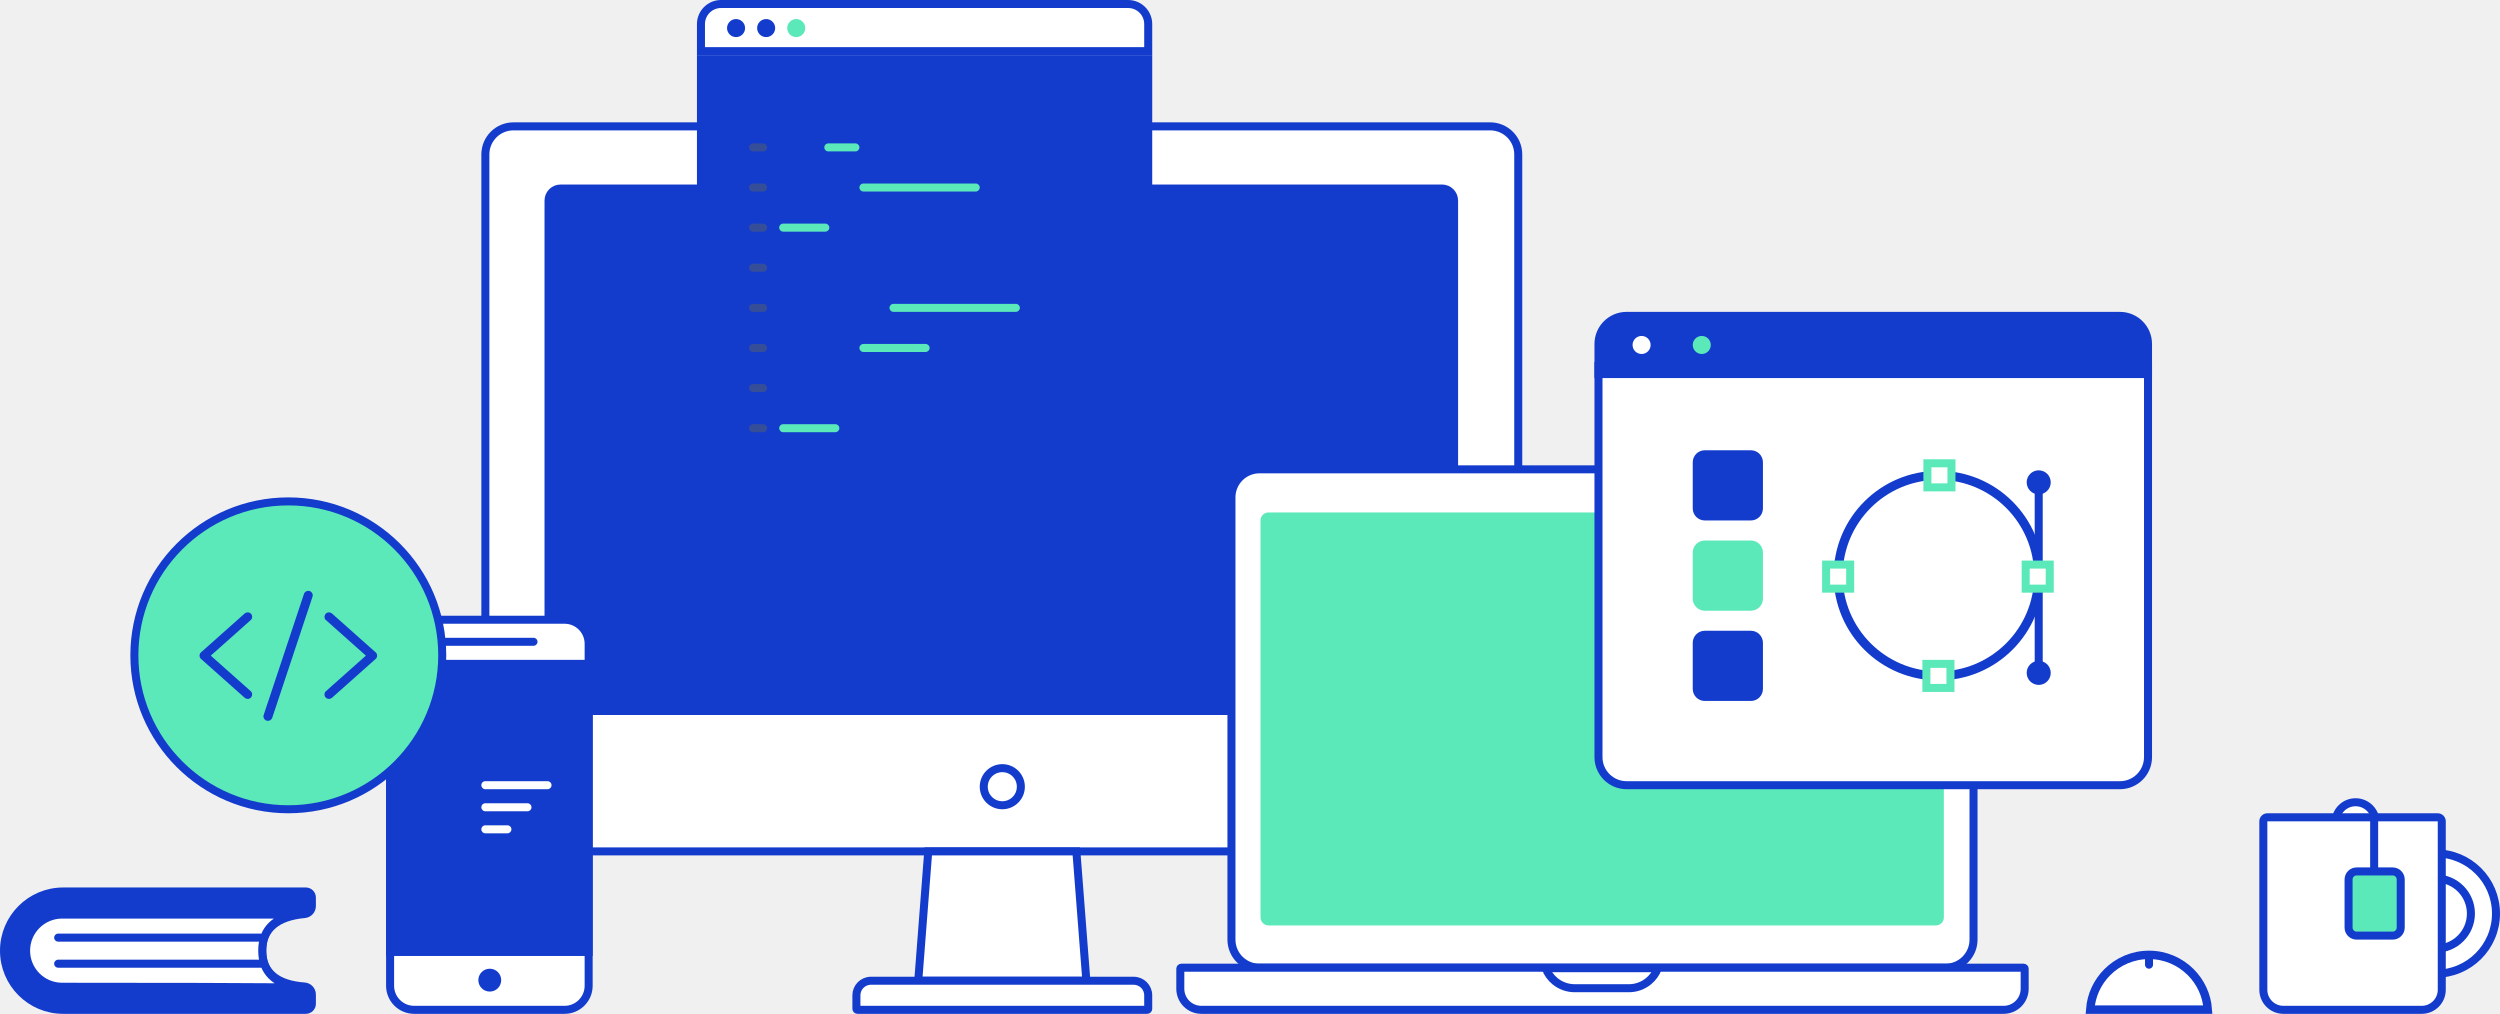
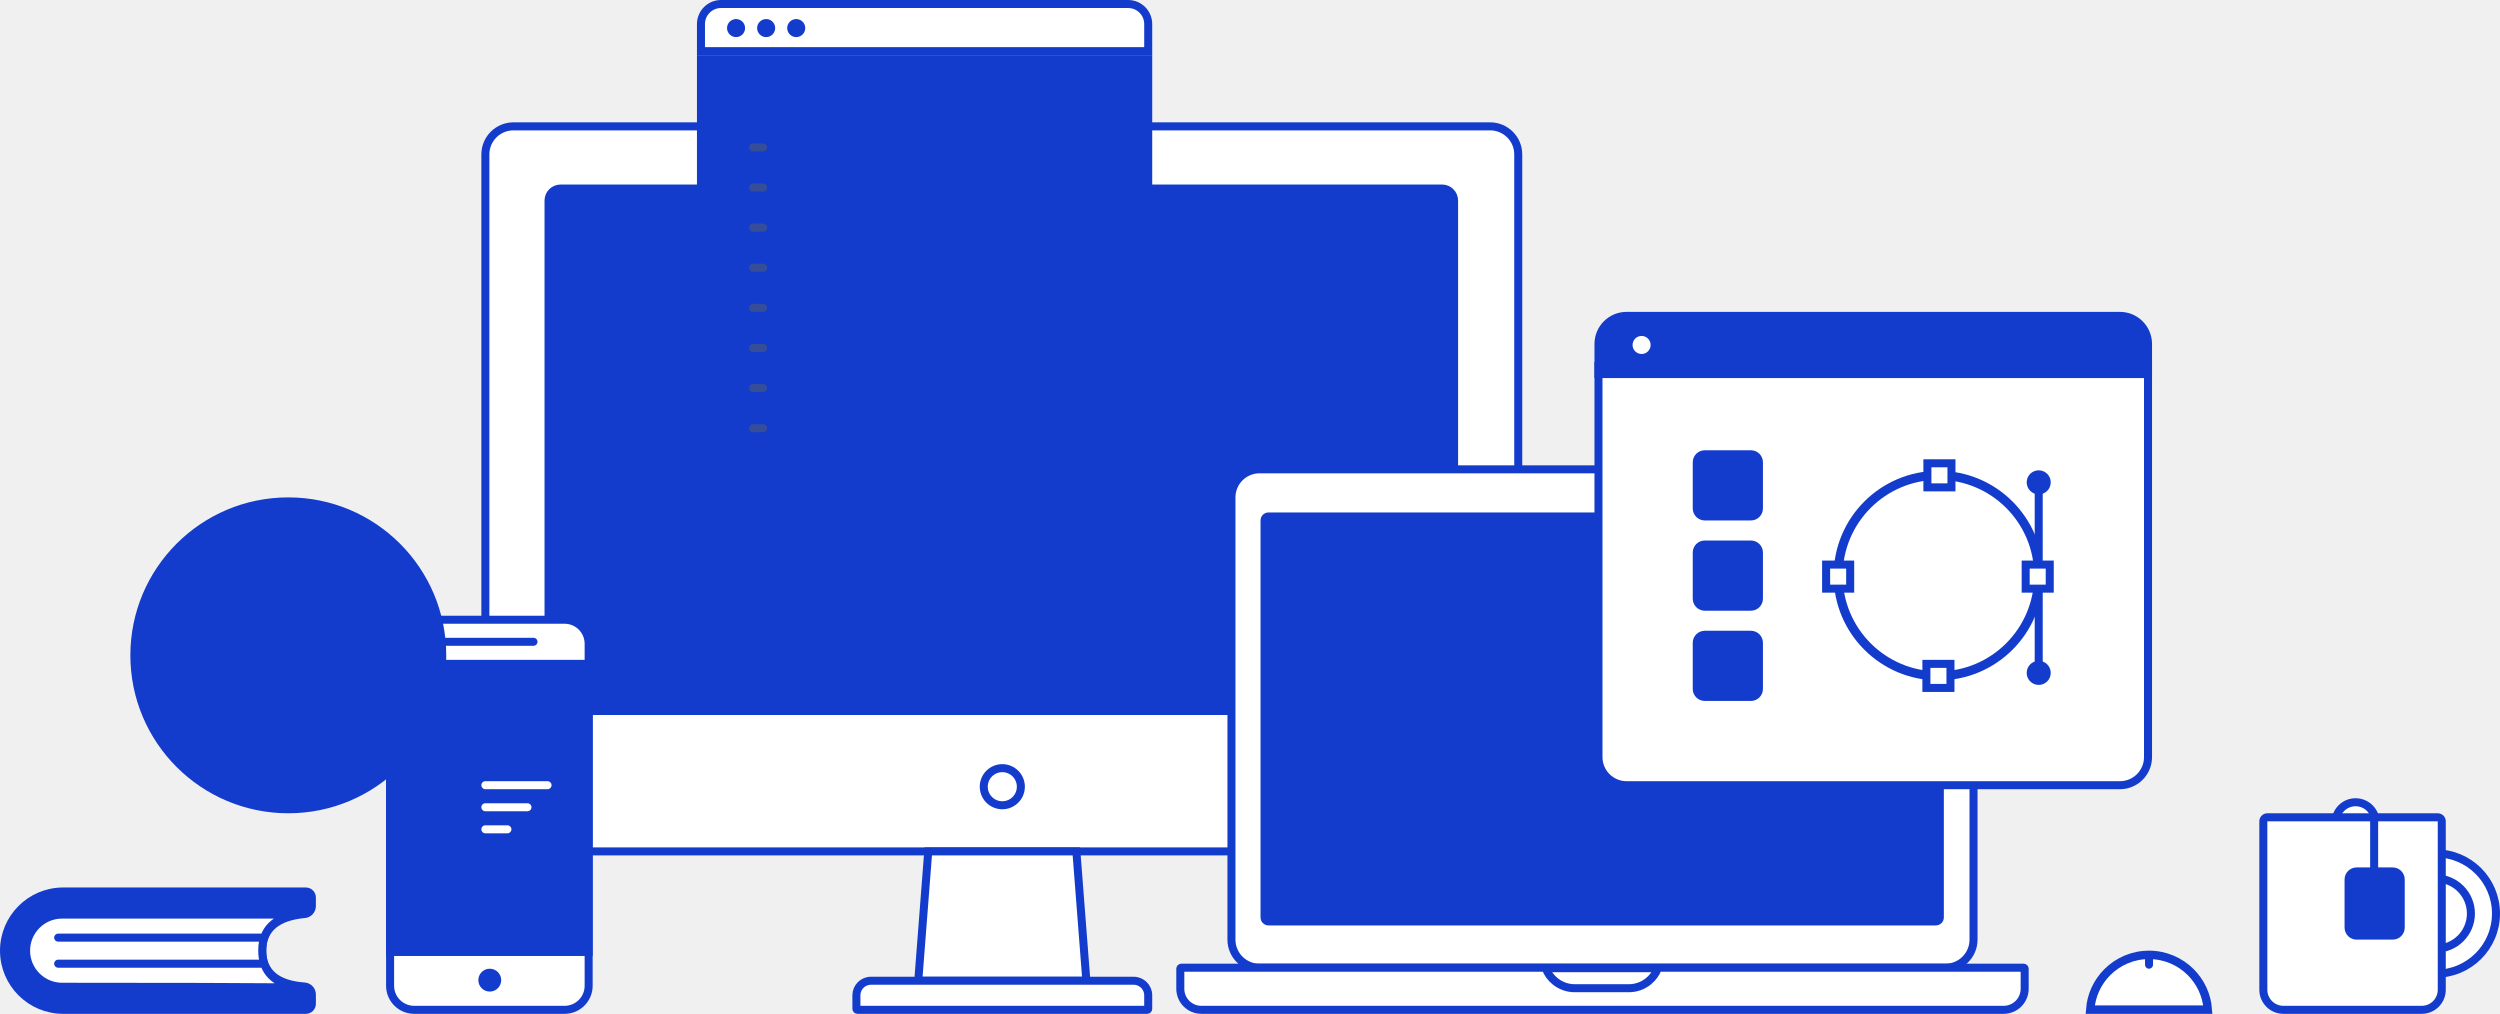
<svg xmlns="http://www.w3.org/2000/svg" width="2493px" height="1011px" viewBox="0 0 2493 1011" version="1.1">
  <g id="Assets" stroke="none" stroke-width="1" fill="none" fill-rule="evenodd">
    <g id="Group-28">
      <path d="M1485.994,126 L512.006,126 C504.271,126 497.27,129.133 492.203,134.197 C487.134,139.264 484,146.263 484,153.994 L484,821.006 C484,828.733 487.135,835.733 492.205,840.801 C497.273,845.866 504.274,849 512.006,849 L1485.994,849 C1493.729,849 1500.73,845.867 1505.797,840.803 C1510.866,835.736 1514,828.737 1514,821.006 L1514,153.994 C1514,146.267 1510.865,139.267 1505.795,134.199 C1500.727,129.134 1493.726,126 1485.994,126 Z" id="Case" stroke="#133ccd" stroke-width="8" fill="#FFFFFF" />
      <path d="M1438.007,188 L558.993,188 C555.683,188 552.683,189.344 550.511,191.52 C548.342,193.692 547,196.692 547,200.006 L547,696.994 C547,700.308 548.342,703.309 550.511,705.481 C552.682,707.656 555.681,709 558.993,709 L1438.007,709 C1441.317,709 1444.317,707.656 1446.489,705.48 C1448.658,703.308 1450,700.308 1450,696.994 L1450,200.006 C1450,196.692 1448.658,193.691 1446.489,191.519 C1444.318,189.344 1441.319,188 1438.007,188 Z" id="Case" stroke="#133ccd" stroke-width="8" fill="#133ccd" />
      <path d="M1073.35,849 L925.65,849 L915.679,978 L1083.321,978 L1073.35,849 Z" id="Case" stroke="#133ccd" stroke-width="8" fill="#FFFFFF" />
      <path d="M1143.998,978 L855.002,978 C854.726,978 854.476,978.111 854.295,978.292 C854.112,978.476 854,978.73 854,979.009 L854,992.5 C854,996.505 855.623,1000.129 858.248,1002.753 C860.873,1005.377 864.5,1007 868.506,1007 L1130.494,1007 C1134.499,1007 1138.126,1005.376 1140.751,1002.752 C1143.376,1000.128 1145,996.504 1145,992.5 L1145,979.009 C1145,978.729 1144.89,978.475 1144.707,978.292 C1144.526,978.11 1144.275,978 1143.998,978 Z" id="Keyboard" stroke="#133ccd" stroke-width="8" fill="#FFFFFF" transform="translate(999.5, 992.5) scale(1, -1) translate(-999.5, -992.5) " />
      <circle id="Oval-6" stroke="#133ccd" stroke-width="8" cx="999.5" cy="784.5" r="18.5" />
      <rect id="Case" stroke="#133ccd" stroke-width="8" fill="#FFFFFF" x="389" y="618" width="198" height="389" rx="24" />
      <path d="M587,662 L389,662 L389,949.3 L587,949.3 L587,662 Z" id="Case" stroke="#133ccd" stroke-width="8" fill="#133ccd" />
      <rect id="Rectangle-11" fill="#133ccd" x="441" y="636" width="95" height="8" rx="4" />
      <rect id="Rectangle-11" fill="#133ccd" x="477" y="966" width="22.8" height="22.8" rx="11.4" />
      <circle id="Oval-6" stroke="#133ccd" stroke-width="8" fill="#133ccd" cx="445" cy="805" r="15" />
      <g id="Group-73" transform="translate(480, 779)" fill="#FFFFFF">
        <rect id="Rectangle-11" x="0" y="0" width="70" height="8" rx="4" />
        <rect id="Rectangle-11" x="0" y="22" width="50" height="8" rx="4" />
        <rect id="Rectangle-11" x="0" y="44" width="30" height="8" rx="4" />
      </g>
-       <circle id="Oval-7" stroke="#133ccd" stroke-width="8" fill="#5BE9B9" cx="287.5" cy="653.5" r="153.5" />
+       <circle id="Oval-7" stroke="#133ccd" stroke-width="8" fill="#133ccd" cx="287.5" cy="653.5" r="153.5" />
      <path d="M1940.009,468 L1255.991,468 C1248.259,468 1241.262,471.134 1236.197,476.2 C1231.132,481.267 1228,488.267 1228,496 L1228,937 C1228,944.728 1231.134,951.729 1236.2,956.797 C1241.265,961.865 1248.262,965 1255.991,965 L1940.009,965 C1947.741,965 1954.738,961.866 1959.803,956.8 C1964.868,951.733 1968,944.733 1968,937 L1968,496 C1968,488.272 1964.866,481.271 1959.8,476.203 C1954.735,471.135 1947.738,468 1940.009,468 Z" id="Case" stroke="#133ccd" stroke-width="8" fill="#FFFFFF" />
      <path d="M2018.008,965 L1177.992,965 C1177.719,965 1177.472,965.112 1177.293,965.291 C1177.112,965.472 1177,965.723 1177,966 L1177,986 C1177,991.8 1179.351,997.049 1183.152,1000.849 C1186.953,1004.65 1192.206,1007 1198.007,1007 L1997.993,1007 C2003.794,1007 2009.046,1004.649 2012.848,1000.849 C2016.649,997.049 2019,991.799 2019,986 L2019,966 C2019,965.723 2018.887,965.473 2018.705,965.291 C2018.527,965.113 2018.281,965 2018.008,965 Z" id="Keyboard" stroke="#133ccd" stroke-width="8" fill="#FFFFFF" />
      <path d="M1653.29,965.449 L1541.307,965.449 C1543.256,970.584 1546.53,975.065 1550.71,978.477 C1556.048,982.836 1562.866,985.448 1570.294,985.448 L1624.304,985.448 C1631.73,985.448 1638.548,982.835 1643.886,978.476 C1648.066,975.064 1651.34,970.583 1653.29,965.449 Z" id="Notch" stroke="#133ccd" stroke-width="8" fill="#FFFFFF" />
-       <rect id="Screen" fill="#5BE9B9" x="1257" y="511" width="681.407" height="411.85" rx="8" />
+       <rect id="Screen" fill="#133ccd" x="1257" y="511" width="681.407" height="411.85" rx="8" />
      <g id="Group-69" transform="translate(695, 0)">
        <circle id="Oval-3" fill="#293347" cx="282" cy="197" r="5" />
        <path d="M450,59 L4,59 L4,494.001 C4,499.527 6.238,504.525 9.858,508.143 C13.479,511.763 18.482,514 24.009,514 L429.991,514 C435.517,514 440.52,511.762 444.14,508.142 C447.761,504.524 450,499.524 450,494.001 L450,59 Z" id="Case" stroke="#133ccd" stroke-width="8" fill="#133ccd" />
        <path d="M429.991,4 L24.009,4 C18.483,4 13.481,6.239 9.86,9.859 C6.239,13.479 4,18.48 4,24.004 L4,51 L450,51 L450,24.004 C450,18.481 447.76,13.48 444.139,9.86 C440.518,6.24 435.516,4 429.991,4 Z" id="Case" stroke="#133ccd" stroke-width="8" fill="#FFFFFF" />
        <circle id="Oval-5" fill="#133ccd" cx="39" cy="28" r="9" />
        <circle id="Oval-5" fill="#133ccd" cx="69" cy="28" r="9" />
-         <circle id="Oval-5" fill="#5BE9B9" cx="99" cy="28" r="9" />
+         <circle id="Oval-5" fill="#133ccd" cx="99" cy="28" r="9" />
        <g id="Group-72" transform="translate(52, 143)">
          <rect id="Rectangle-11" fill="#535B6B" opacity="0.54" x="0" y="200" width="18" height="8" rx="4" />
          <rect id="Rectangle-11" fill="#535B6B" opacity="0.54" x="0" y="0" width="18" height="8" rx="4" />
          <path d="M34,0 L61,0 C63.209,-4.05812251e-16 65,1.791 65,4 C65,6.209 63.209,8 61,8 L34,8 C31.791,8 30,6.209 30,4 C30,1.791 31.791,4.05812251e-16 34,0 Z" id="Rectangle-11" fill="#133ccd" />
-           <path d="M79,0 L106,0 C108.209,-4.05812251e-16 110,1.791 110,4 C110,6.209 108.209,8 106,8 L79,8 C76.791,8 75,6.209 75,4 C75,1.791 76.791,4.05812251e-16 79,0 Z" id="Rectangle-11" fill="#5BE9B9" />
+           <path d="M79,0 L106,0 C108.209,-4.05812251e-16 110,1.791 110,4 C110,6.209 108.209,8 106,8 L79,8 C76.791,8 75,6.209 75,4 C75,1.791 76.791,4.05812251e-16 79,0 Z" id="Rectangle-11" fill="#133ccd" />
          <path d="M124,0 L174,0 C176.209,-4.05812251e-16 178,1.791 178,4 C178,6.209 176.209,8 174,8 L124,8 C121.791,8 120,6.209 120,4 C120,1.791 121.791,4.05812251e-16 124,0 Z" id="Rectangle-11" fill="#133ccd" />
          <path d="M192,0 L266,0 C268.209,-4.05812251e-16 270,1.791 270,4 C270,6.209 268.209,8 266,8 L192,8 C189.791,8 188,6.209 188,4 C188,1.791 189.791,4.05812251e-16 192,0 Z" id="Rectangle-11" fill="#133ccd" />
          <rect id="Rectangle-11" fill="#535B6B" opacity="0.54" x="0" y="40" width="18" height="8" rx="4" />
          <rect id="Rectangle-11" fill="#535B6B" opacity="0.54" x="0" y="80" width="18" height="8" rx="4" />
          <rect id="Rectangle-11" fill="#535B6B" opacity="0.54" x="0" y="120" width="18" height="8" rx="4" />
          <rect id="Rectangle-11" fill="#535B6B" opacity="0.54" x="0" y="160" width="18" height="8" rx="4" />
          <rect id="Rectangle-11" fill="#535B6B" opacity="0.54" x="0" y="240" width="18" height="8" rx="4" />
          <rect id="Rectangle-11" fill="#535B6B" opacity="0.54" x="0" y="280" width="18" height="8" rx="4" />
          <rect id="Rectangle-11" fill="#133ccd" x="30" y="40" width="70" height="8" rx="4" />
-           <rect id="Rectangle-11" fill="#5BE9B9" x="110" y="40" width="120" height="8" rx="4" />
+           <rect id="Rectangle-11" fill="#133ccd" x="110" y="40" width="120" height="8" rx="4" />
          <rect id="Rectangle-11" fill="#133ccd" x="240" y="40" width="50" height="8" rx="4" />
-           <rect id="Rectangle-11" fill="#5BE9B9" x="30" y="80" width="50" height="8" rx="4" />
+           <rect id="Rectangle-11" fill="#133ccd" x="30" y="80" width="50" height="8" rx="4" />
          <rect id="Rectangle-11" fill="#133ccd" x="90" y="80" width="50" height="8" rx="4" />
          <rect id="Rectangle-11" fill="#133ccd" x="150" y="80" width="30" height="8" rx="4" />
          <rect id="Rectangle-11" fill="#133ccd" x="30" y="120" width="100" height="8" rx="4" />
          <rect id="Rectangle-11" fill="#133ccd" x="140" y="120" width="70" height="8" rx="4" />
          <rect id="Rectangle-11" fill="#133ccd" x="30" y="160" width="100" height="8" rx="4" />
-           <rect id="Rectangle-11" fill="#5BE9B9" x="140" y="160" width="130" height="8" rx="4" />
+           <rect id="Rectangle-11" fill="#133ccd" x="140" y="160" width="130" height="8" rx="4" />
          <rect id="Rectangle-11" fill="#133ccd" x="30" y="200" width="70" height="8" rx="4" />
-           <rect id="Rectangle-11" fill="#5BE9B9" x="110" y="200" width="70" height="8" rx="4" />
+           <rect id="Rectangle-11" fill="#133ccd" x="110" y="200" width="70" height="8" rx="4" />
          <rect id="Rectangle-11" fill="#133ccd" x="190" y="200" width="40" height="8" rx="4" />
          <rect id="Rectangle-11" fill="#133ccd" x="30" y="240" width="130" height="8" rx="4" />
-           <rect id="Rectangle-11" fill="#5BE9B9" x="30" y="280" width="60" height="8" rx="4" />
+           <rect id="Rectangle-11" fill="#133ccd" x="30" y="280" width="60" height="8" rx="4" />
        </g>
      </g>
      <g id="Group-68" transform="translate(1598, 319)">
        <path d="M544,46 L-4,46 L-4,435.996 C-4,443.731 -0.865,450.732 4.203,455.799 C9.272,460.866 16.274,464 24.01,464 L515.99,464 C523.729,464 530.73,460.866 535.797,455.8 C540.866,450.733 544,443.731 544,435.996 L544,46 Z" id="Case" stroke="#133ccd" stroke-width="8" fill="#FFFFFF" />
        <path d="M515.99,-4 L24.01,-4 C16.272,-4 9.271,-0.868 4.204,4.196 C-0.866,9.262 -4,16.262 -4,23.993 L-4,54 L544,54 L544,23.993 C544,16.263 540.865,9.264 535.795,4.198 C530.727,-0.867 523.725,-4 515.99,-4 Z" id="Case" stroke="#133ccd" stroke-width="8" fill="#133ccd" />
        <circle id="Oval-5" fill="#FFFFFF" cx="39" cy="25" r="9" />
        <circle id="Oval-5" fill="#133ccd" cx="69" cy="25" r="9" />
-         <circle id="Oval-5" fill="#5BE9B9" cx="99" cy="25" r="9" />
+         <circle id="Oval-5" fill="#133ccd" cx="99" cy="25" r="9" />
        <g id="Group-61" transform="translate(219, 139)">
          <circle id="Oval-6" stroke="#133ccd" stroke-width="9" cx="116" cy="116" r="100" />
-           <path d="M129,4 L105,4 L105,28 L129,28 L129,4 Z" id="Rectangle-12" stroke="#5BE9B9" stroke-width="8" fill="#FFFFFE" />
-           <path d="M128,204 L104,204 L104,228 L128,228 L128,204 Z" id="Rectangle-12" stroke="#5BE9B9" stroke-width="8" fill="#FFFFFE" />
-           <path d="M28,105 L4,105 L4,129 L28,129 L28,105 Z" id="Rectangle-12" stroke="#5BE9B9" stroke-width="8" fill="#FFFFFE" />
+           <path d="M129,4 L105,4 L105,28 L129,28 L129,4 Z" id="Rectangle-12" stroke="#133ccd" stroke-width="8" fill="#FFFFFE" />
+           <path d="M128,204 L104,204 L104,228 L128,228 L128,204 Z" id="Rectangle-12" stroke="#133ccd" stroke-width="8" fill="#FFFFFE" />
+           <path d="M28,105 L4,105 L4,129 L28,129 L28,105 Z" id="Rectangle-12" stroke="#133ccd" stroke-width="8" fill="#FFFFFE" />
          <line x1="216" y1="26" x2="216" y2="101" id="Line" stroke="#133ccd" stroke-width="8" stroke-linecap="square" />
          <line x1="216" y1="131" x2="216" y2="206" id="Line" stroke="#133ccd" stroke-width="8" stroke-linecap="square" />
          <circle id="Oval-5" fill="#133ccd" cx="216" cy="23" r="12" />
          <circle id="Oval-5" fill="#133ccd" cx="216" cy="213" r="12" />
-           <path d="M227,105 L203,105 L203,129 L227,129 L227,105 Z" id="Rectangle-12" stroke="#5BE9B9" stroke-width="8" fill="#FFFFFE" />
+           <path d="M227,105 L203,105 L203,129 L227,129 L227,105 Z" id="Rectangle-12" stroke="#133ccd" stroke-width="8" fill="#FFFFFE" />
        </g>
        <g id="Group-60" transform="translate(90, 130)">
          <rect id="Rectangle-15" fill="#133ccd" x="0" y="0" width="70" height="70" rx="12" />
-           <rect id="Rectangle-15" fill="#5BE9B9" x="0" y="90" width="70" height="70" rx="12" />
+           <rect id="Rectangle-15" fill="#133ccd" x="0" y="90" width="70" height="70" rx="12" />
          <rect id="Rectangle-15" fill="#133ccd" x="0" y="180" width="70" height="70" rx="12" />
        </g>
      </g>
      <g id="Group-65" transform="translate(2253, 800)" stroke="#133ccd" stroke-width="8">
        <g id="Group-64" transform="translate(116, 51)" fill="#FFFFFF">
          <circle id="Oval-8" cx="60" cy="60" r="60" />
          <circle id="Oval-8" cx="60" cy="60" r="35" />
        </g>
        <circle id="Oval-8" fill="#FFFFFE" cx="96" cy="20" r="20" />
        <path d="M177.93,15 L8,15 C6.895,15 5.895,15.448 5.172,16.172 C4.448,16.895 4,17.895 4,19 L4,187 C4,192.523 6.239,197.523 9.858,201.142 C13.477,204.761 18.477,207 24,207 L161.93,207 C167.452,207 172.452,204.761 176.072,201.142 C179.691,197.523 181.93,192.523 181.93,187 L181.93,19 C181.93,17.895 181.482,16.895 180.758,16.172 C180.034,15.448 179.034,15 177.93,15 Z" id="Rectangle-16" fill="#FFFFFF" />
-         <path d="M133,69 L97,69 C94.791,69 92.791,69.895 91.343,71.343 C89.895,72.791 89,74.791 89,77 L89,125 C89,127.209 89.895,129.209 91.343,130.657 C92.791,132.105 94.791,133 97,133 L133,133 C135.209,133 137.209,132.105 138.657,130.657 C140.105,129.209 141,127.209 141,125 L141,77 C141,74.791 140.105,72.791 138.657,71.343 C137.209,69.895 135.209,69 133,69 Z" id="Rectangle-16" fill="#5BE9B9" />
+         <path d="M133,69 L97,69 C94.791,69 92.791,69.895 91.343,71.343 C89.895,72.791 89,74.791 89,77 L89,125 C89,127.209 89.895,129.209 91.343,130.657 C92.791,132.105 94.791,133 97,133 L133,133 C135.209,133 137.209,132.105 138.657,130.657 C140.105,129.209 141,127.209 141,125 L141,77 C141,74.791 140.105,72.791 138.657,71.343 C137.209,69.895 135.209,69 133,69 Z" id="Rectangle-16" fill="#133ccd" />
        <line x1="114.5" y1="16.5" x2="114.5" y2="62" id="Line-2" stroke-linecap="square" />
      </g>
      <g id="Group-78" transform="translate(2080, 948)">
        <path d="M63,4.2 C46.763,4.2 32.063,10.781 21.422,21.422 C11.707,31.137 5.376,44.237 4.348,58.8 L121.652,58.8 C120.624,44.237 114.293,31.137 104.578,21.422 C93.937,10.781 79.237,4.2 63,4.2 Z" id="Oval-8" stroke="#133ccd" stroke-width="8.4" fill="#FFFFFF" />
        <rect id="Rectangle-11" fill="#133ccd" x="59" y="5" width="8" height="13" rx="4" />
      </g>
      <g id="Group-27" transform="translate(0, 885)">
        <path d="M305,4 L63,4 C46.708,4 31.958,10.604 21.281,21.281 C10.604,31.958 4,46.708 4,63 C4,79.293 10.604,94.043 21.281,104.72 C31.958,115.397 46.708,122.001 63,122.001 L305,122.001 C306.657,122.001 308.157,121.329 309.243,120.244 C310.328,119.158 311,117.658 311,116.001 L311,106.715 C311,104.616 310.189,102.695 308.854,101.262 C307.519,99.829 305.661,98.884 303.568,98.735 C289.725,97.75 279.435,94.236 272.536,88.526 C265.266,82.509 261.498,74.046 261.498,63 C261.498,51.94 265.274,43.393 272.628,37.232 C279.577,31.409 289.951,27.712 303.949,26.453 C305.952,26.214 307.711,25.247 308.971,23.833 C310.237,22.414 311,20.544 311,18.509 L311,10 C311,8.343 310.328,6.843 309.243,5.757 C308.157,4.672 306.657,4 305,4 Z" id="Rectangle-17" stroke="#133ccd" stroke-width="8" fill="#133ccd" />
        <path d="M292.786,27 L62,27 C52.059,27 43.059,31.029 36.544,37.544 C30.029,44.059 26,53.059 26,63 C26,72.941 30.029,81.941 36.544,88.456 C43.059,94.971 52.059,99 62,99 C170.896,99 248.328,99.208 294.297,99.623 L294.297,99.623 C286.25,97.45 277.023,94.37 270.47,87.641 C265.207,82.235 261.498,74.538 261.498,63 C261.498,51.353 265.277,43.627 270.619,38.24 C276.75,32.057 285.176,29.042 292.786,27 Z" id="Rectangle-19" stroke="#133ccd" stroke-width="8" fill="#FFFFFF" />
        <path d="M57.925,72 L260.075,72 C262.243,72 264,73.791 264,76 C264,78.209 262.243,80 260.075,80 L57.925,80 C55.757,80 54,78.209 54,76 C54,73.791 55.757,72 57.925,72 Z" id="Rectangle-18" fill="#133ccd" />
        <path d="M57.925,46 L260.075,46 C262.243,46 264,47.791 264,50 C264,52.209 262.243,54 260.075,54 L57.925,54 C55.757,54 54,52.209 54,50 C54,47.791 55.757,46 57.925,46 Z" id="Rectangle-18" fill="#133ccd" />
      </g>
      <g id="Group-94" transform="translate(199, 589)" fill="#133ccd" fill-rule="nonzero">
        <path d="M51.154,100.357 C46.247,95.994 41.339,91.631 36.432,87.268 C28.611,80.323 20.812,73.355 12.992,66.41 C11.199,64.829 9.406,63.227 7.636,61.646 C7.636,63.739 7.636,65.853 7.636,67.946 C12.543,63.583 17.451,59.22 22.359,54.857 C30.179,47.912 37.978,40.944 45.799,33.999 C47.591,32.418 49.384,30.816 51.154,29.235 C52.902,27.677 52.88,24.494 51.154,22.936 C49.294,21.222 46.695,21.266 44.813,22.936 C39.905,27.299 34.997,31.662 30.09,36.025 C22.269,42.97 14.471,49.937 6.65,56.882 C4.857,58.463 3.064,60.066 1.294,61.646 C-0.431,63.182 -0.431,66.41 1.294,67.946 C6.202,72.309 11.109,76.672 16.017,81.035 C23.838,87.98 31.636,94.948 39.457,101.893 C41.249,103.473 43.042,105.076 44.813,106.656 C46.56,108.215 49.451,108.504 51.154,106.656 C52.723,104.965 53.014,102.026 51.154,100.357 L51.154,100.357 Z" id="Shape" />
        <path d="M125.886,29.246 C130.793,33.609 135.701,37.972 140.609,42.335 C148.429,49.28 156.228,56.248 164.048,63.193 C165.841,64.773 167.634,66.376 169.404,67.956 C169.404,65.864 169.404,63.749 169.404,61.657 C164.497,66.02 159.589,70.383 154.682,74.746 C146.861,81.691 139.062,88.658 131.242,95.604 C129.449,97.184 127.656,98.787 125.886,100.367 C124.138,101.926 124.16,105.109 125.886,106.667 C127.746,108.381 130.345,108.337 132.228,106.667 C137.135,102.304 142.043,97.941 146.95,93.578 C154.771,86.633 162.569,79.665 170.39,72.72 C172.183,71.14 173.976,69.537 175.746,67.956 C177.472,66.42 177.472,63.193 175.746,61.657 C170.838,57.294 165.931,52.931 161.023,48.568 C153.203,41.623 145.404,34.655 137.583,27.71 C135.791,26.129 133.998,24.527 132.228,22.946 C130.48,21.388 127.589,21.099 125.886,22.946 C124.317,24.638 124.026,27.576 125.886,29.246 L125.886,29.246 Z" id="Shape" />
        <path d="M72.538,126.572 C73.883,122.565 75.205,118.558 76.549,114.529 C79.754,104.89 82.958,95.274 86.163,85.635 C90.017,74.015 93.872,62.418 97.748,50.798 C101.087,40.759 104.426,30.719 107.765,20.68 C109.356,15.805 111.149,10.952 112.628,6.01 C112.65,5.943 112.673,5.877 112.695,5.81 C113.435,3.606 111.844,0.846 109.558,0.334 C107.093,-0.223 104.83,1.068 104.045,3.45 C102.701,7.457 101.379,11.464 100.034,15.493 C96.83,25.132 93.625,34.748 90.421,44.387 C86.566,56.007 82.712,67.604 78.835,79.224 C75.496,89.264 72.157,99.303 68.818,109.342 C67.227,114.195 65.434,119.048 63.955,123.99 C63.933,124.057 63.911,124.123 63.888,124.19 C63.149,126.394 64.74,129.154 67.025,129.666 C69.49,130.223 71.754,128.932 72.538,126.572 L72.538,126.572 Z" id="Shape" />
      </g>
    </g>
  </g>
</svg>
